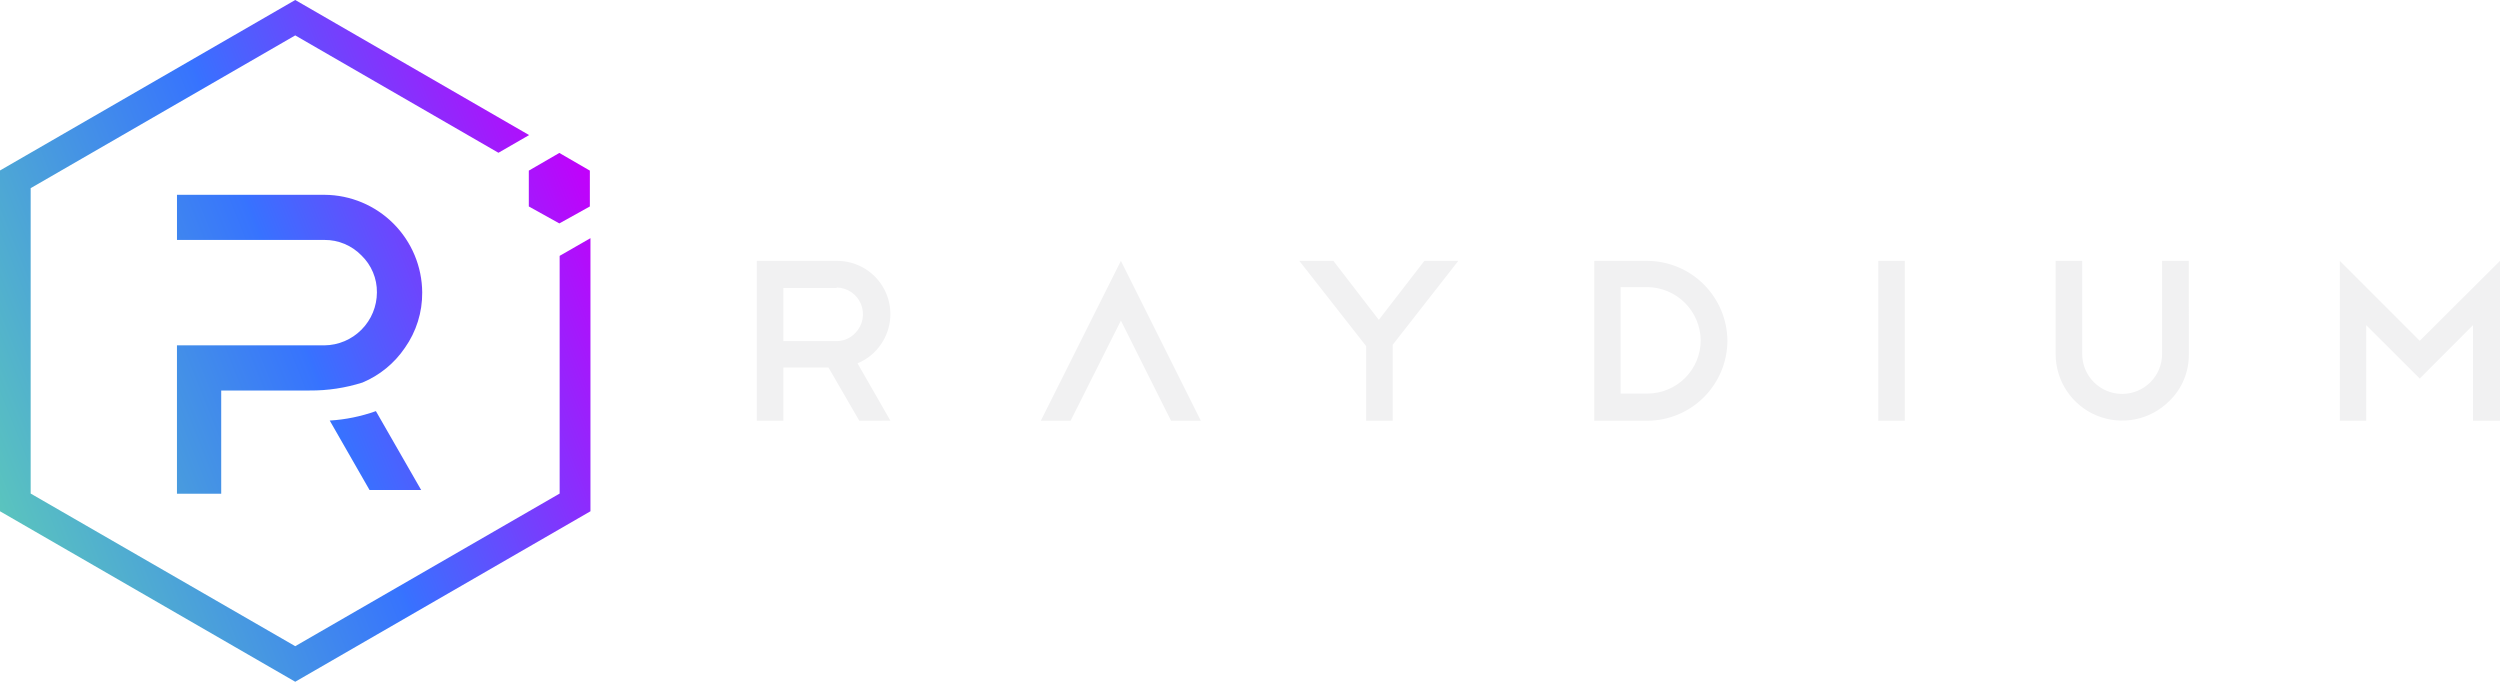
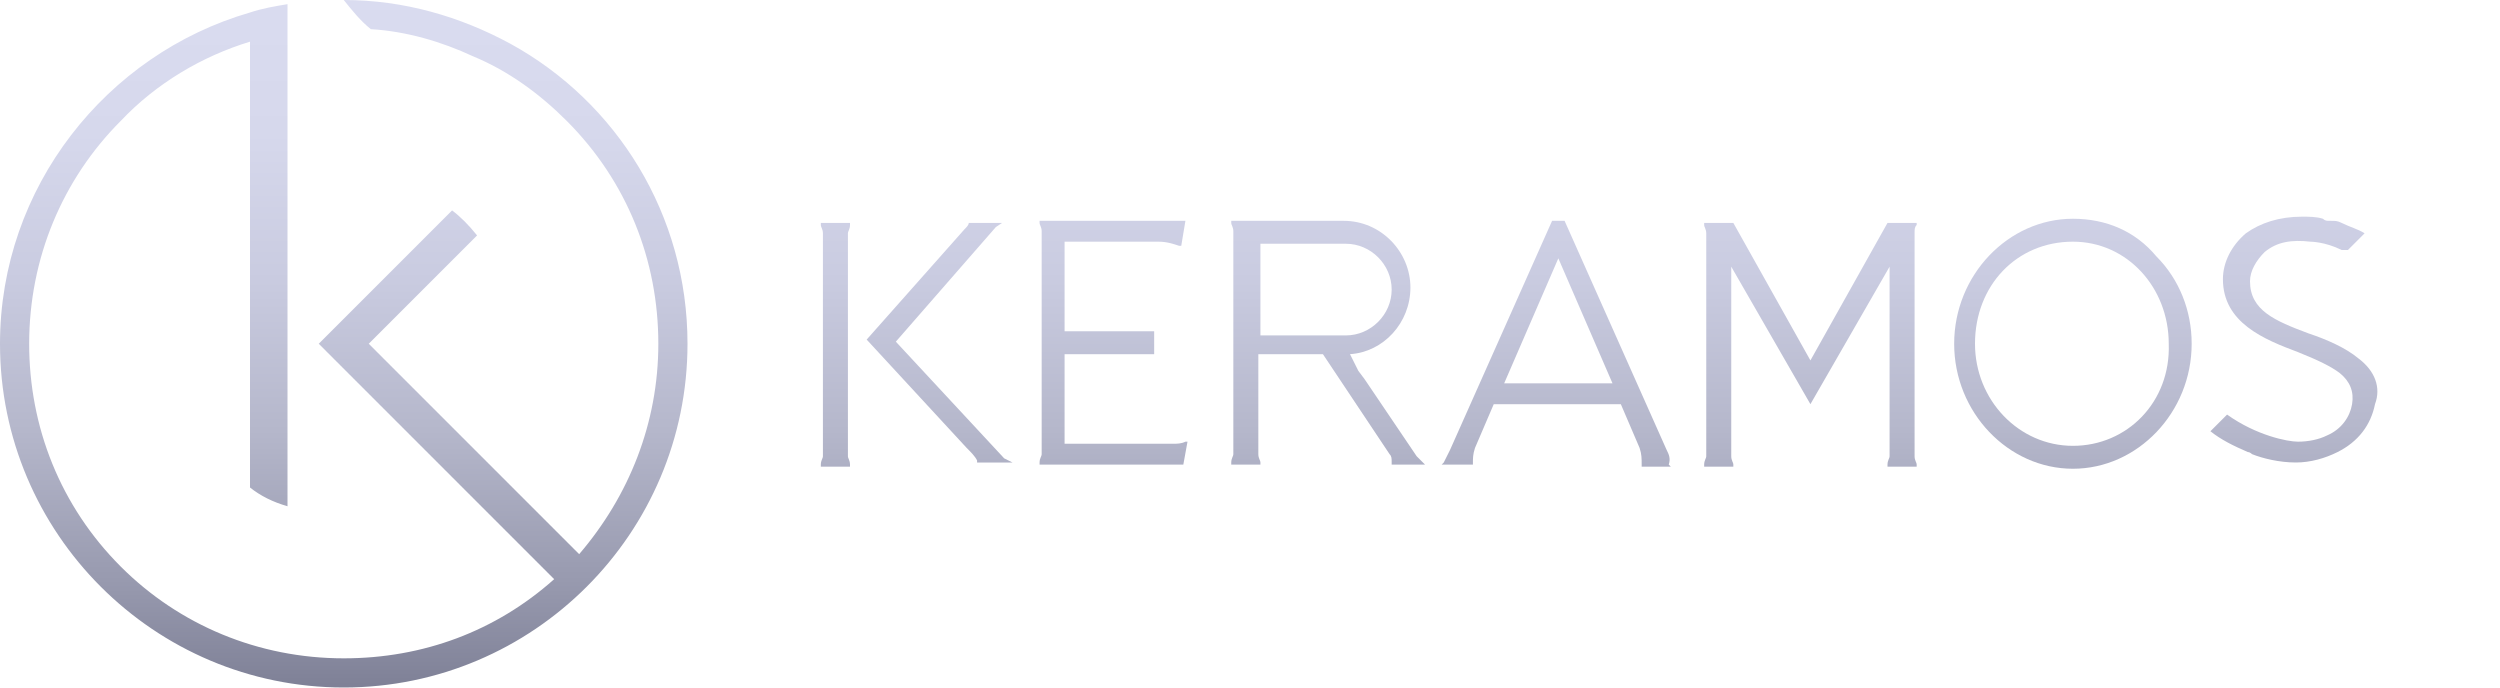
- <svg xmlns="http://www.w3.org/2000/svg" fill="none" height="33" viewBox="0 0 120 33" width="120">
-   <linearGradient id="a" gradientUnits="userSpaceOnUse" x1="28.317" x2="-1.733" y1="8.192" y2="20.209">
-     <stop offset="0" stop-color="#c200fb" />
-     <stop offset=".49" stop-color="#3772ff" />
-     <stop offset=".49" stop-color="#3773fe" />
-     <stop offset="1" stop-color="#5ac4be" />
-   </linearGradient>
-   <path clip-rule="evenodd" d="m41.246 20.195-1.479-2.555h-2.166v2.555h-1.274v-7.673h3.836c.468-.004.927.121 1.329.36.402.24.73.585.949.998.219.413.32.879.293 1.345-.027.467-.182.917-.448 1.302-.277.408-.669.726-1.125.913l1.579 2.753zm-1.083-6.371h-2.562v2.548h2.562c.168-0.0.333-.035.487-.102.153-.067.291-.165.405-.288.176-.179.296-.406.344-.653s.023-.502-.073-.735c-.096-.232-.258-.431-.466-.573-.208-.141-.453-.217-.705-.22zm13.64-1.302-3.844 7.673h1.43l2.414-4.806 2.407 4.806h1.43zm16.195 0h-1.628l-2.187 2.831-2.18-2.831h-1.635l3.207 4.091v3.582h1.274v-3.645zm6.526 0h2.555c1.015.007 1.987.414 2.705 1.132.718.718 1.125 1.689 1.132 2.705-.006 1.016-.412 1.988-1.13 2.707-.718.718-1.691 1.124-2.707 1.13h-2.555zm2.555 6.37c.677-.002 1.326-.272 1.805-.75s.749-1.128.75-1.805c-.007-.675-.279-1.321-.757-1.799s-1.123-.749-1.799-.757h-1.288v5.111zm12.352-6.37h-1.274v7.673h1.274zm13.633 4.466c.007.422-.073.841-.235 1.231-.162.39-.402.742-.707 1.034-.447.447-1.016.752-1.636.875-.621.123-1.263.059-1.847-.183s-1.082-.653-1.433-1.179-.536-1.145-.535-1.777v-4.466h1.274v4.466c0 .509.202.997.562 1.357.359.36.847.562 1.356.562s.997-.202 1.357-.562c.359-.36.561-.848.561-1.357v-4.466h1.282zm8.515 3.207v-4.587l2.569 2.562 2.556-2.562v4.587h1.295v-7.673l-3.851 3.837-3.836-3.837v7.673z" fill="#f1f1f2" fill-rule="evenodd" />
-   <g fill="url(#a)">
-     <path d="m26.863 12.281v11.41l-12.692 7.326-12.699-7.326v-14.659l12.699-7.333 9.754 5.634 1.472-.849-11.226-6.484-14.171 8.183v16.358l14.171 8.183 14.171-8.183v-13.109z" />
-     <path d="m10.618 23.698h-2.124v-7.121h7.078c.67-.007 1.31-.278 1.781-.754.472-.475.737-1.118.739-1.787.004-.331-.06-.66-.188-.965-.128-.306-.317-.582-.555-.811-.231-.237-.507-.425-.812-.553-.305-.128-.633-.193-.964-.19h-7.078v-2.166h7.085c1.24.007 2.428.504 3.305 1.381.877.877 1.373 2.065 1.381 3.305.008.95-.282 1.878-.828 2.654-.503.743-1.211 1.324-2.039 1.671-.819.26-1.675.389-2.534.382h-4.247z" />
-     <path d="m20.216 23.521h-2.478l-1.911-3.334c.756-.046 1.502-.199 2.216-.453z" />
-     <path d="m25.383 9.91 1.465.814 1.465-.814v-1.72l-1.465-.849-1.465.849z" />
+ <svg xmlns="http://www.w3.org/2000/svg" version="1.1" id="Layer_1" x="0px" y="0px" viewBox="0 0 120 33" style="enable-background:new 0 0 120 33;" xml:space="preserve">
+   <style type="text/css">
+ 	.st0{fill:url(#SVGID_1_);}
+ 	.st1{fill:url(#SVGID_00000126319343425581392320000014993396351874220176_);}
+ 	.st2{fill:url(#SVGID_00000049188261407117414960000004436644758940408759_);}
+ 	.st3{fill:url(#SVGID_00000159450368358594995210000008098621434140170161_);}
+ 	.st4{fill:url(#SVGID_00000165929739097427193710000002785188843486032780_);}
+ 	.st5{fill:url(#SVGID_00000046326850690462389640000013667765715150232973_);}
+ 	.st6{fill:url(#SVGID_00000166653758140128783000000009050900822067275659_);}
+ 	.st7{fill:url(#SVGID_00000158740528252874667550000000161348124187616446_);}
+ 	.st8{fill:url(#SVGID_00000073697049701654223950000015699304347082240699_);}
+ </style>
+   <g>
+     <g>
+       <linearGradient id="SVGID_1_" gradientUnits="userSpaceOnUse" x1="74.803" y1="-0.365" x2="74.803" y2="33.067">
+         <stop offset="0" style="stop-color:#DADCF0" />
+         <stop offset="0.203" style="stop-color:#D6D8EC" />
+         <stop offset="0.414" style="stop-color:#C9CBE0" />
+         <stop offset="0.629" style="stop-color:#B5B7CB" />
+         <stop offset="0.844" style="stop-color:#989AAF" />
+         <stop offset="1" style="stop-color:#7E8096" />
+       </linearGradient>
+       <path class="st0" d="M80,21.6l-4.9-11h-0.6l-4.9,11c-0.1,0.2-0.2,0.4-0.3,0.6l-0.1,0.1h1.5l0-0.1c0-0.2,0-0.4,0.1-0.7l0.9-2.1h6.1    l0.9,2.1c0.1,0.3,0.1,0.5,0.1,0.8l0,0.1h1.4l-0.1-0.1C80.2,22,80.1,21.8,80,21.6z M72.2,18.4l2.6-6l2.6,6H72.2z" />
+       <linearGradient id="SVGID_00000049195491630662533690000008492221380296951993_" gradientUnits="userSpaceOnUse" x1="53.465" y1="-0.365" x2="53.465" y2="33.067">
+         <stop offset="0" style="stop-color:#DADCF0" />
+         <stop offset="0.203" style="stop-color:#D6D8EC" />
+         <stop offset="0.414" style="stop-color:#C9CBE0" />
+         <stop offset="0.629" style="stop-color:#B5B7CB" />
+         <stop offset="0.844" style="stop-color:#989AAF" />
+         <stop offset="1" style="stop-color:#7E8096" />
+       </linearGradient>
+       <path style="fill:url(#SVGID_00000049195491630662533690000008492221380296951993_);" d="M56.3,21.3l-5.2,0l0-3.2c0,0,0,0,0,0    l0-0.4l0-0.4l0,0l0-0.3l4,0c0,0,0.1,0,0.1,0l0.2,0v-1.1l-0.1,0c-0.1,0-0.1,0-0.2,0l-4,0l0-4.3h4.5c0.4,0,0.7,0.1,1,0.2l0.1,0    l0.2-1.2h-6v0h-1l0,0.1c0,0.1,0.1,0.2,0.1,0.4v10.7c0,0.1-0.1,0.2-0.1,0.4l0,0.1h1v0h5.9l0.2-1.1l-0.1,0    C56.7,21.3,56.5,21.3,56.3,21.3z" />
+       <linearGradient id="SVGID_00000127038210541677630550000008649207260375376574_" gradientUnits="userSpaceOnUse" x1="40.151" y1="-0.365" x2="40.151" y2="33.067">
+         <stop offset="0" style="stop-color:#DADCF0" />
+         <stop offset="0.203" style="stop-color:#D6D8EC" />
+         <stop offset="0.414" style="stop-color:#C9CBE0" />
+         <stop offset="0.629" style="stop-color:#B5B7CB" />
+         <stop offset="0.844" style="stop-color:#989AAF" />
+         <stop offset="1" style="stop-color:#7E8096" />
+       </linearGradient>
+       <path style="fill:url(#SVGID_00000127038210541677630550000008649207260375376574_);" d="M40.7,21.9l0-3.7c0,0,0,0,0,0l0-0.4    l0-0.4l0,0l0-6.2c0-0.1,0.1-0.2,0.1-0.4l0-0.1h-1.4l0,0.1c0,0.1,0.1,0.2,0.1,0.4v10.7c0,0.1-0.1,0.2-0.1,0.4l0,0.1h1.4l0-0.1    C40.8,22.1,40.7,22,40.7,21.9z" />
+       <linearGradient id="SVGID_00000013188233208343569770000006618449401869988768_" gradientUnits="userSpaceOnUse" x1="45.092" y1="-0.365" x2="45.092" y2="33.067">
+         <stop offset="0" style="stop-color:#DADCF0" />
+         <stop offset="0.203" style="stop-color:#D6D8EC" />
+         <stop offset="0.414" style="stop-color:#C9CBE0" />
+         <stop offset="0.629" style="stop-color:#B5B7CB" />
+         <stop offset="0.844" style="stop-color:#989AAF" />
+         <stop offset="1" style="stop-color:#7E8096" />
+       </linearGradient>
+       <path style="fill:url(#SVGID_00000013188233208343569770000006618449401869988768_);" d="M48.2,22L43,16.4l4.8-5.5l0.3-0.2l-1.6,0    l0,0c0,0.1-0.1,0.2-0.2,0.3c0,0-4.7,5.3-4.7,5.3l4.8,5.2c0.2,0.2,0.4,0.4,0.5,0.6l0,0.1h0.2h1.4l0,0h0.1L48.2,22z" />
+       <linearGradient id="SVGID_00000103228381684180940940000008115255577571537035_" gradientUnits="userSpaceOnUse" x1="63.868" y1="-0.365" x2="63.868" y2="33.067">
+         <stop offset="0" style="stop-color:#DADCF0" />
+         <stop offset="0.203" style="stop-color:#D6D8EC" />
+         <stop offset="0.414" style="stop-color:#C9CBE0" />
+         <stop offset="0.629" style="stop-color:#B5B7CB" />
+         <stop offset="0.844" style="stop-color:#989AAF" />
+         <stop offset="1" style="stop-color:#7E8096" />
+       </linearGradient>
+       <path style="fill:url(#SVGID_00000103228381684180940940000008115255577571537035_);" d="M68,21.9l-2.5-3.7c0,0,0,0,0,0l-0.3-0.4    l-0.2-0.4l0,0L64.8,17c1.6-0.1,2.9-1.5,2.9-3.2c0-1.7-1.4-3.2-3.2-3.2v0h-4.9v0h-0.5l0,0.1c0,0.1,0.1,0.2,0.1,0.4v10.7    c0,0.1-0.1,0.2-0.1,0.4l0,0.1h1.4l0-0.1c0-0.1-0.1-0.2-0.1-0.4l0-3.7c0,0,0,0,0,0l0-0.4l0-0.4l0,0l0-0.3h3.1l3.2,4.8    c0.1,0.1,0.1,0.2,0.1,0.4l0,0.1h1.6l-0.1-0.1C68.2,22.1,68.1,22,68,21.9z M60.5,11.7h4.1v0c1.2,0,2.2,1,2.2,2.2    c0,1.2-1,2.2-2.2,2.2v0h-4.1L60.5,11.7z" />
+       <linearGradient id="SVGID_00000170970579264935528800000009363557430148563844_" gradientUnits="userSpaceOnUse" x1="86.899" y1="-0.365" x2="86.899" y2="33.067">
+         <stop offset="0" style="stop-color:#DADCF0" />
+         <stop offset="0.203" style="stop-color:#D6D8EC" />
+         <stop offset="0.414" style="stop-color:#C9CBE0" />
+         <stop offset="0.629" style="stop-color:#B5B7CB" />
+         <stop offset="0.844" style="stop-color:#989AAF" />
+         <stop offset="1" style="stop-color:#7E8096" />
+       </linearGradient>
+       <path style="fill:url(#SVGID_00000170970579264935528800000009363557430148563844_);" d="M92,10.8l0-0.1h-0.1l0,0h-1.3l-3.7,6.6    l-3.7-6.6h-1.3l0,0h-0.1l0,0.1c0,0.1,0.1,0.2,0.1,0.4v10.7c0,0.1-0.1,0.2-0.1,0.4l0,0.1h0.1l0,0h1.3l0,0h0l0-0.1    c0-0.1-0.1-0.2-0.1-0.4l0-3.7c0,0,0,0,0,0l0-0.4l0-0.4l0,0l0-4.6l3.8,6.6h0v0h0l3.8-6.6l0,4.6l0,0l0,0.4l0,0.4c0,0,0,0,0,0l0,3.7    c0,0.1-0.1,0.2-0.1,0.4l0,0.1h0l0,0h1.3l0,0H92l0-0.1c0-0.1-0.1-0.2-0.1-0.4V11.2C91.9,11,91.9,10.9,92,10.8z" />
+       <linearGradient id="SVGID_00000169527605665286714670000001921563875404112518_" gradientUnits="userSpaceOnUse" x1="110.172" y1="-0.365" x2="110.172" y2="33.067">
+         <stop offset="0" style="stop-color:#DADCF0" />
+         <stop offset="0.203" style="stop-color:#D6D8EC" />
+         <stop offset="0.414" style="stop-color:#C9CBE0" />
+         <stop offset="0.629" style="stop-color:#B5B7CB" />
+         <stop offset="0.844" style="stop-color:#989AAF" />
+         <stop offset="1" style="stop-color:#7E8096" />
+       </linearGradient>
+       <path style="fill:url(#SVGID_00000169527605665286714670000001921563875404112518_);" d="M113.2,17.2c-0.6-0.5-1.5-0.9-2.4-1.2    c-1.6-0.6-2.8-1.1-2.8-2.5c0-0.5,0.3-1,0.7-1.4c0.6-0.5,1.3-0.6,2.2-0.5c0,0,0.7,0,1.5,0.4c0,0,0.1,0,0.1,0c0,0,0.1,0,0.1,0    c0,0,0,0,0,0c0,0,0.1,0,0.1,0l0.8-0.8c-0.3-0.2-0.7-0.3-1.1-0.5c-0.2-0.1-0.3-0.1-0.5-0.1c0,0,0,0-0.1,0l0,0c-0.1,0-0.2,0-0.3-0.1    c-0.3-0.1-0.7-0.1-1-0.1c-1.1,0-2,0.3-2.7,0.8c-0.7,0.6-1.1,1.4-1.1,2.2c0,2.1,2,2.9,3.6,3.5c1,0.4,1.6,0.7,2,1    c0.5,0.4,0.7,0.9,0.6,1.5c-0.1,0.6-0.5,1.2-1.2,1.5c-0.4,0.2-0.9,0.3-1.4,0.3c-0.5,0-2-0.3-3.4-1.3l-0.8,0.8    c0.5,0.4,1.1,0.7,1.8,1c0,0,0,0,0,0c0,0,0,0,0,0l0,0c0.1,0,0.2,0.1,0.2,0.1c0.5,0.2,1.3,0.4,2.1,0.4c0,0,0,0,0,0    c0.7,0,1.4-0.2,2-0.5c1-0.5,1.6-1.3,1.8-2.3C114.3,18.6,114,17.8,113.2,17.2z" />
+       <linearGradient id="SVGID_00000177485674755971482910000001080185823515932811_" gradientUnits="userSpaceOnUse" x1="99.544" y1="-0.365" x2="99.544" y2="33.067">
+         <stop offset="0" style="stop-color:#DADCF0" />
+         <stop offset="0.203" style="stop-color:#D6D8EC" />
+         <stop offset="0.414" style="stop-color:#C9CBE0" />
+         <stop offset="0.629" style="stop-color:#B5B7CB" />
+         <stop offset="0.844" style="stop-color:#989AAF" />
+         <stop offset="1" style="stop-color:#7E8096" />
+       </linearGradient>
+       <path style="fill:url(#SVGID_00000177485674755971482910000001080185823515932811_);" d="M99.5,10.5c-3.1,0-5.7,2.7-5.7,6    c0,3.3,2.6,6,5.7,6c3.1,0,5.7-2.7,5.7-6c0-1.6-0.6-3.1-1.7-4.2C102.5,11.1,101.1,10.5,99.5,10.5z M99.5,21.4    c-2.6,0-4.7-2.2-4.7-4.9c0-2.8,2-4.9,4.7-4.9c2.6,0,4.6,2.2,4.6,4.9C104.2,19.3,102.1,21.4,99.5,21.4z" />
+     </g>
+     <linearGradient id="SVGID_00000159430567431131158920000013577004706472543652_" gradientUnits="userSpaceOnUse" x1="16.5" y1="-0.365" x2="16.5" y2="33.067">
+       <stop offset="0" style="stop-color:#DADCF0" />
+       <stop offset="0.203" style="stop-color:#D6D8EC" />
+       <stop offset="0.414" style="stop-color:#C9CBE0" />
+       <stop offset="0.629" style="stop-color:#B5B7CB" />
+       <stop offset="0.844" style="stop-color:#989AAF" />
+       <stop offset="1" style="stop-color:#7E8096" />
+     </linearGradient>
+     <path style="fill:url(#SVGID_00000159430567431131158920000013577004706472543652_);" d="M24.5,2.1c-2.4-1.3-5.1-2.1-8-2.1   c0,0,0,0,0,0c0.4,0.5,0.8,1,1.3,1.4c1.7,0.1,3.4,0.6,4.9,1.3c1.7,0.7,3.2,1.8,4.5,3.1c2.9,2.9,4.4,6.7,4.4,10.7   c0,3.8-1.4,7.3-3.8,10.1L17.7,16.5l5.2-5.2c-0.4-0.5-0.8-0.9-1.2-1.2l-6.4,6.4l11.3,11.3c-2.8,2.5-6.3,3.8-10.1,3.8   c-4.1,0-7.9-1.6-10.7-4.4c-2.9-2.9-4.4-6.7-4.4-10.7c0-4.1,1.6-7.9,4.4-10.7C7.5,4,9.7,2.7,12,2v21.4c0.5,0.4,1.1,0.7,1.8,0.9V1.6   V0.2c-0.6,0.1-1.2,0.2-1.8,0.4C5.1,2.6,0,9,0,16.5C0,25.6,7.4,33,16.5,33S33,25.6,33,16.5C33,10.3,29.6,4.9,24.5,2.1z" />
  </g>
</svg>
